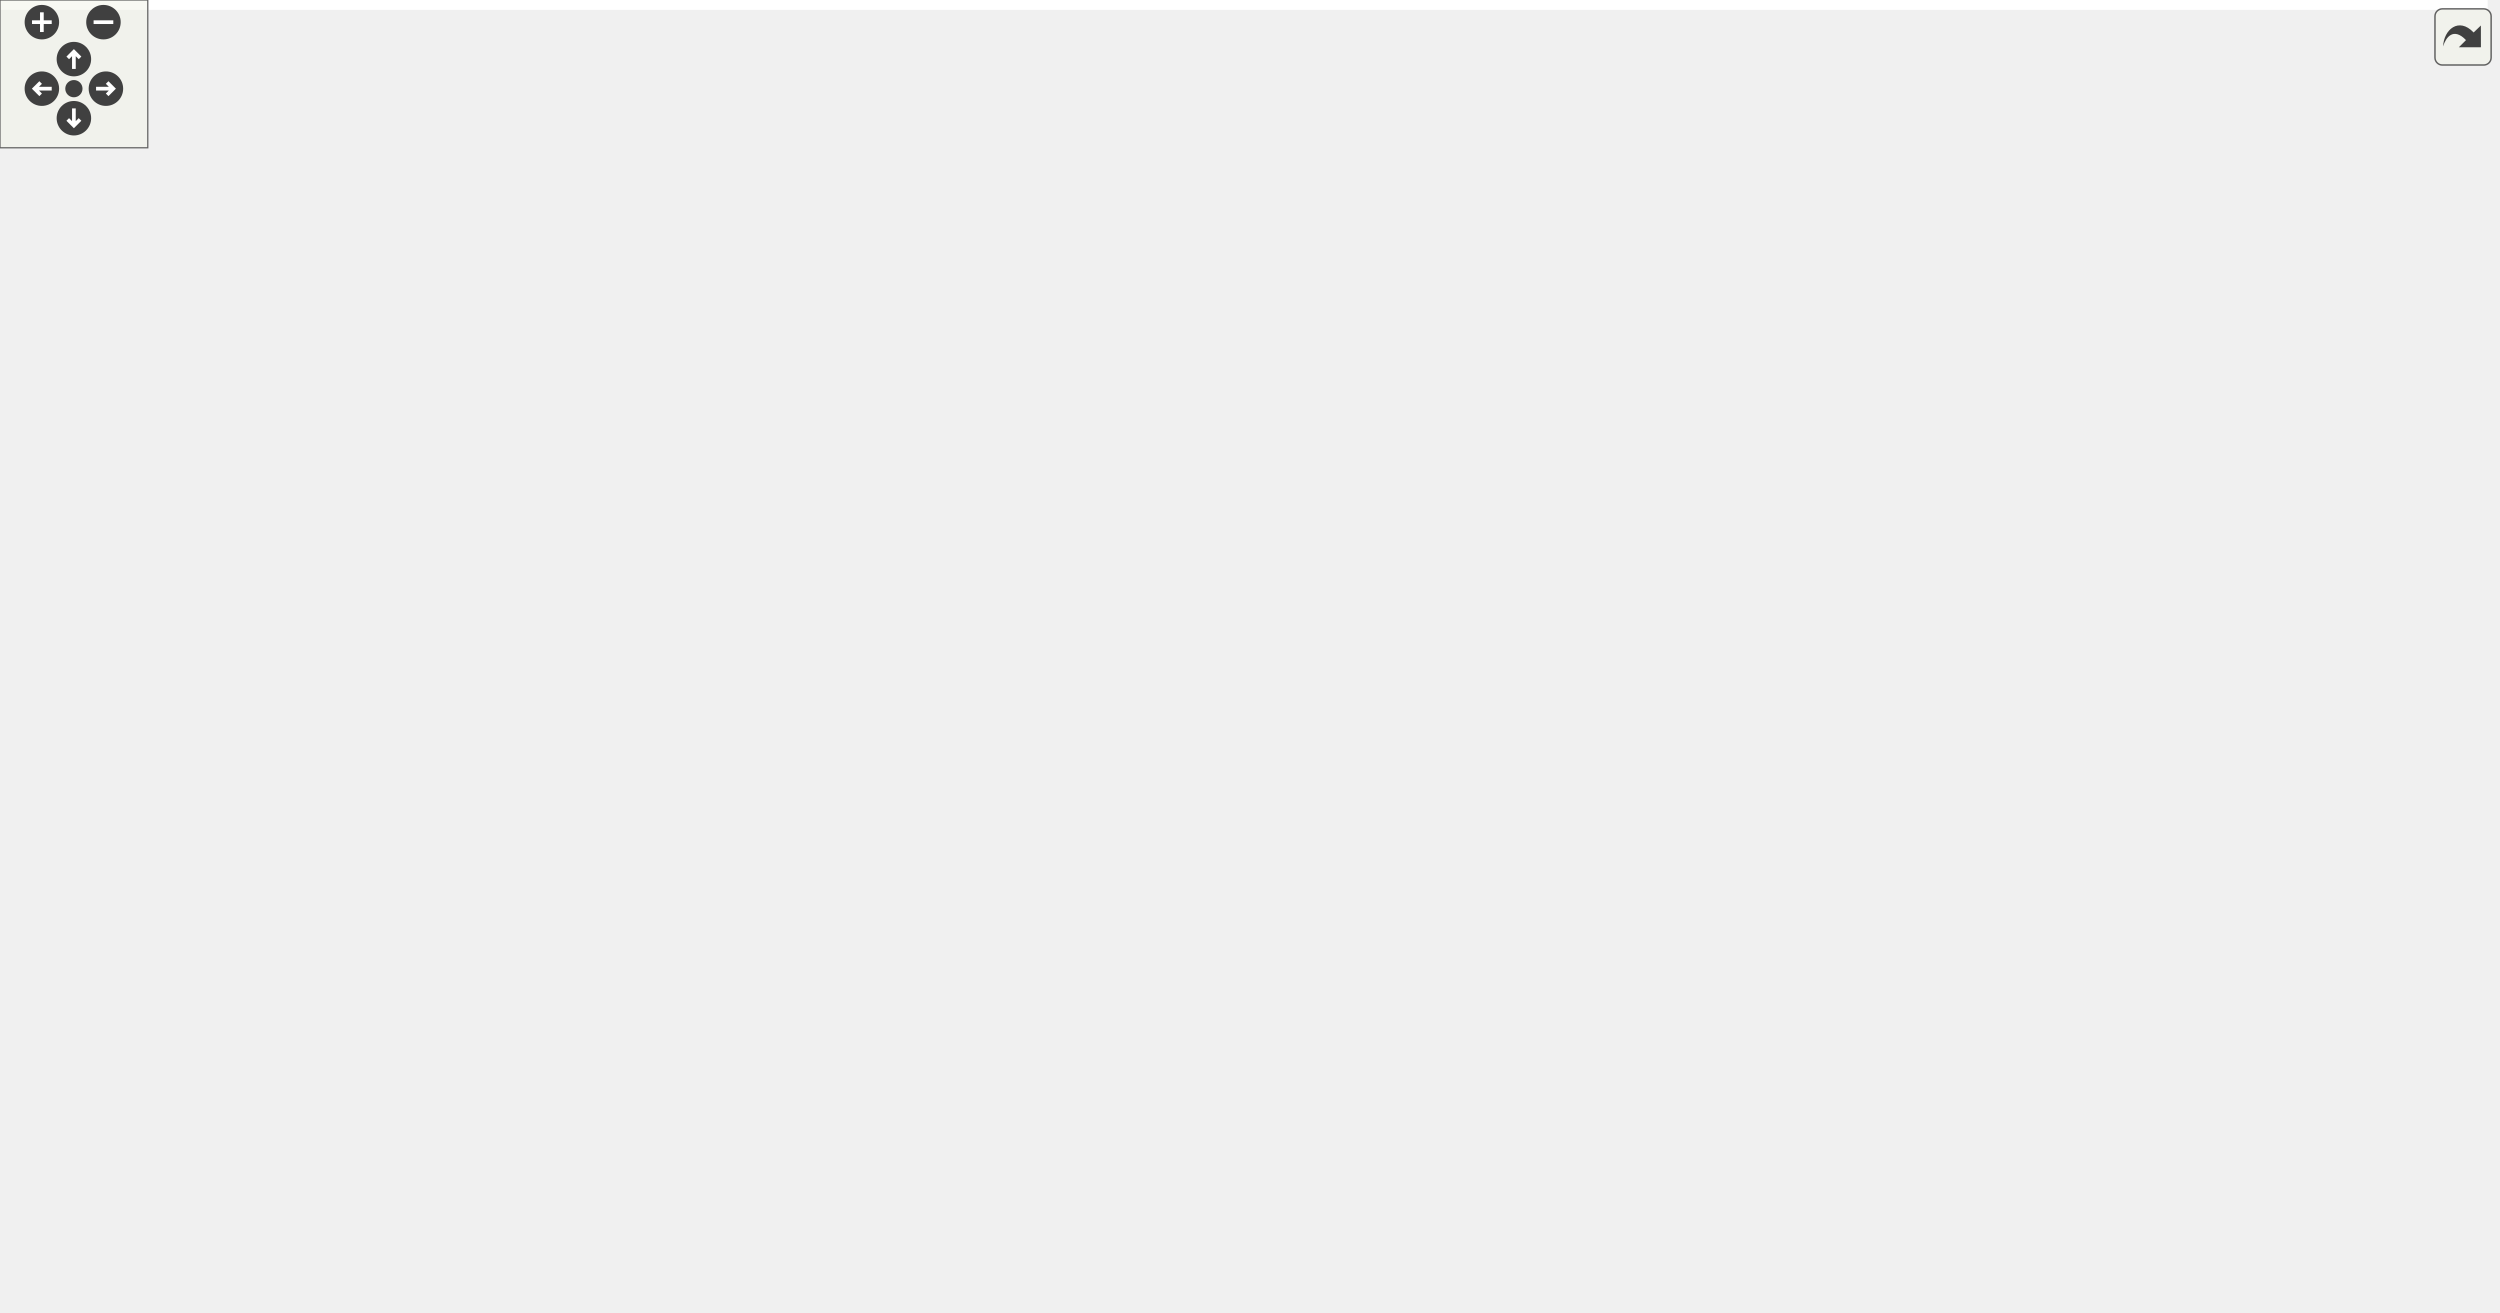
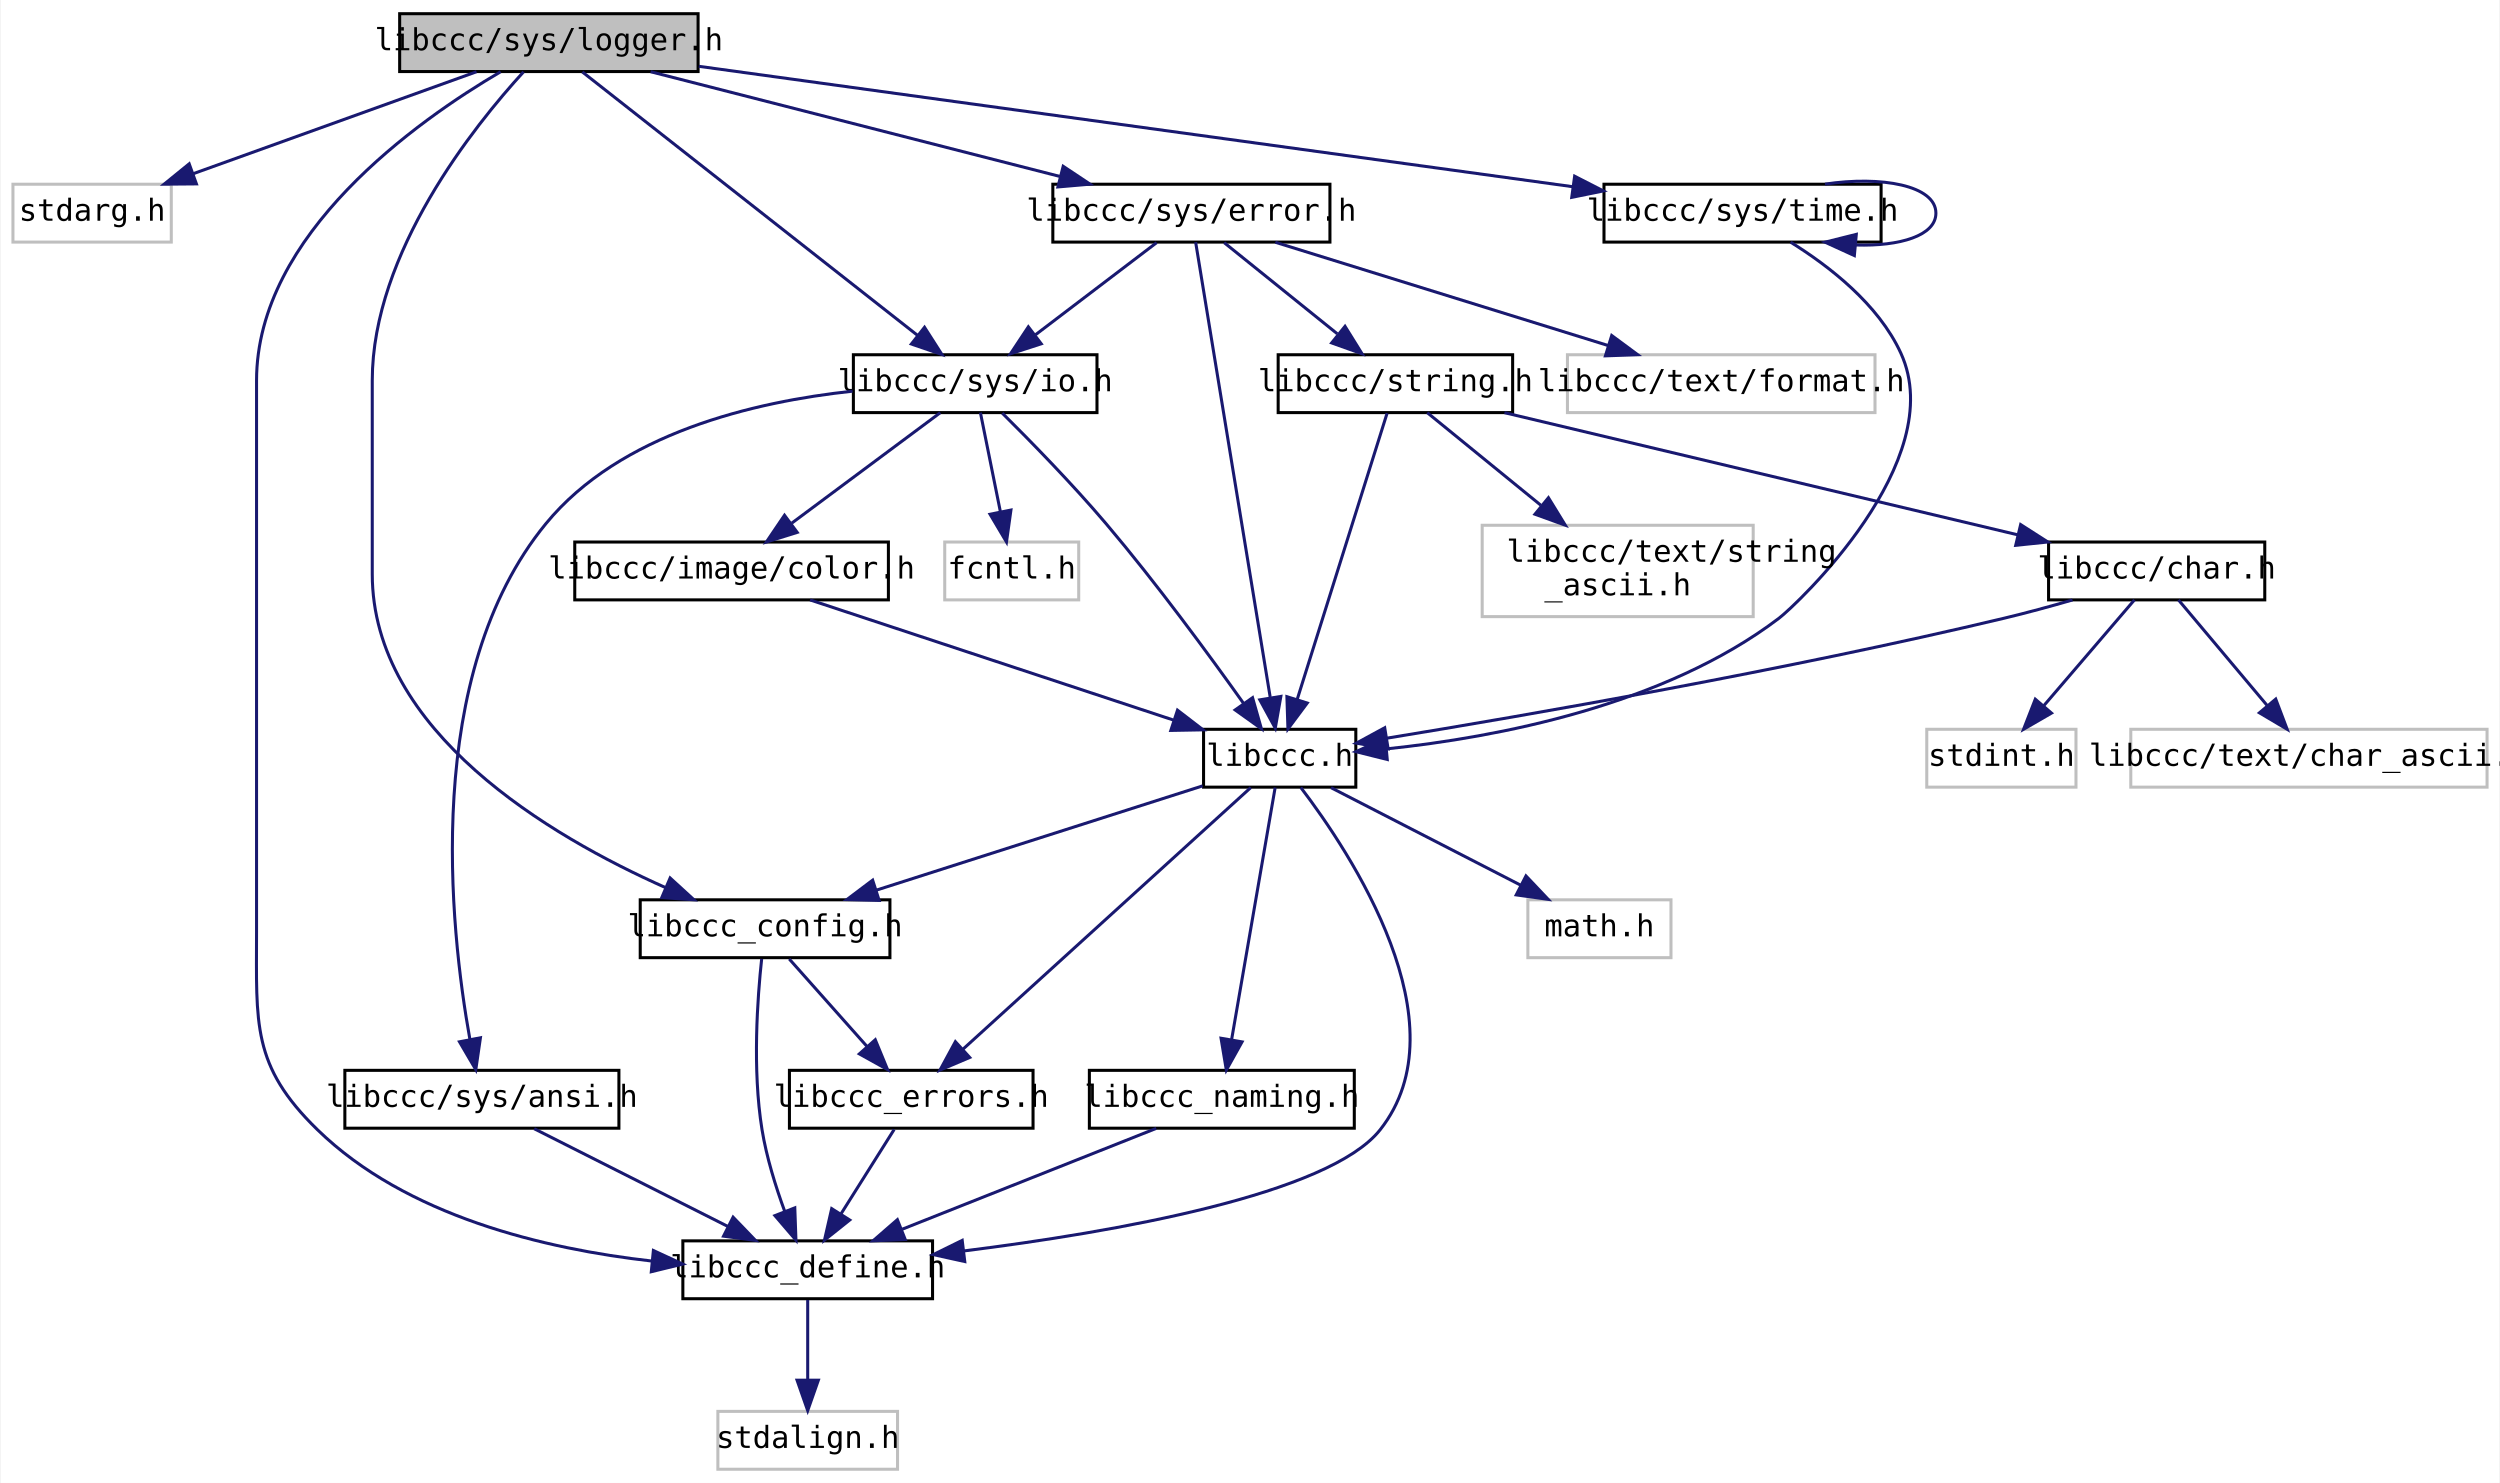
- <svg xmlns="http://www.w3.org/2000/svg" xmlns:xlink="http://www.w3.org/1999/xlink" id="main" version="1.1" xml:space="preserve">
-   <style type="text/css">
- .edge:hover path { stroke: red; }
- .edge:hover polygon { stroke: red; fill: red; }
- </style>
-   <defs>
-     <circle id="rim" cx="0" cy="0" r="7" />
-     <circle id="rim2" cx="0" cy="0" r="3.5" />
-     <g id="zoomPlus">
-       <use xlink:href="#rim" fill="#404040">
-         <set attributeName="fill" to="#808080" begin="zoomplus.mouseover" end="zoomplus.mouseout" />
-       </use>
-       <path d="M-4,0h8M0,-4v8" fill="none" stroke="white" stroke-width="1.5" pointer-events="none" />
-     </g>
-     <g id="zoomMin">
-       <use xlink:href="#rim" fill="#404040">
-         <set attributeName="fill" to="#808080" begin="zoomminus.mouseover" end="zoomminus.mouseout" />
-       </use>
-       <path d="M-4,0h8" fill="none" stroke="white" stroke-width="1.5" pointer-events="none" />
-     </g>
-     <g id="dirArrow">
-       <path fill="none" stroke="white" stroke-width="1.5" d="M0,-3.0v7 M-2.5,-0.5L0,-3.0L2.5,-0.5" />
-     </g>
-     <g id="resetDef">
-       <use xlink:href="#rim2" fill="#404040">
-         <set attributeName="fill" to="#808080" begin="reset.mouseover" end="reset.mouseout" />
-       </use>
-     </g>
-   </defs>
-   <svg id="graph" class="graph">
-     <g id="viewport">
-       <polygon fill="white" stroke="transparent" points="-4,4 -4,-472 1010,-472 1010,4 -4,4" />
-       <g id="node1" class="node">
-         <g id="a_node1">
-           <a xlink:title=" ">
-             <polygon fill="#bfbfbf" stroke="black" points="661,-448.5 661,-467.5 777,-467.5 777,-448.5 661,-448.5" />
-             <text text-anchor="middle" x="719" y="-455.5" font-family="Consolas" font-size="10.00">libccc/sys/logger.h</text>
-           </a>
-         </g>
-       </g>
-       <g id="node2" class="node">
-         <g id="a_node2">
-           <a xlink:title=" ">
-             <polygon fill="white" stroke="#bfbfbf" points="384.5,-224.5 384.5,-243.5 443.5,-243.5 443.5,-224.5 384.5,-224.5" />
-             <text text-anchor="middle" x="414" y="-231.5" font-family="Consolas" font-size="10.00">stdarg.h</text>
-           </a>
-         </g>
-       </g>
-       <g id="edge1" class="edge">
-         <path fill="none" stroke="midnightblue" d="M660.99,-452.56C598.82,-446.71 505.36,-434.43 478,-412 428.97,-371.81 417.5,-290.88 414.82,-254.04" />
-         <polygon fill="midnightblue" stroke="midnightblue" points="418.29,-253.52 414.22,-243.74 411.3,-253.92 418.29,-253.52" />
-       </g>
-       <g id="node3" class="node">
-         <g id="a_node3">
-           <a xlink:href="libccc__config_8h.html" target="_top" xlink:title=" ">
-             <polygon fill="white" stroke="black" points="844.5,-168.5 844.5,-187.5 939.5,-187.5 939.5,-168.5 844.5,-168.5" />
-             <text text-anchor="middle" x="892" y="-175.5" font-family="Consolas" font-size="10.00">libccc_config.h</text>
-           </a>
-         </g>
-       </g>
-       <g id="edge2" class="edge">
-         <path fill="none" stroke="midnightblue" d="M777.07,-455.83C850.64,-450.92 968,-430.06 968,-347 968,-347 968,-347 968,-289 968,-258.9 965.83,-248.95 949,-224 940.6,-211.55 927.67,-200.94 916.25,-193.15" />
-         <polygon fill="midnightblue" stroke="midnightblue" points="917.83,-190.01 907.53,-187.54 914.04,-195.89 917.83,-190.01" />
-       </g>
-       <g id="node4" class="node">
-         <g id="a_node4">
-           <a xlink:href="libccc__define_8h.html" target="_top" xlink:title=" ">
-             <polygon fill="white" stroke="black" points="806.5,-56.5 806.5,-75.5 901.5,-75.5 901.5,-56.5 806.5,-56.5" />
-             <text text-anchor="middle" x="854" y="-63.5" font-family="Consolas" font-size="10.00">libccc_define.h</text>
-           </a>
-         </g>
-       </g>
-       <g id="edge7" class="edge">
-         <path fill="none" stroke="midnightblue" d="M777.22,-450.97C838.01,-443.82 928.54,-430.49 958,-412 988.42,-392.91 1006,-382.91 1006,-347 1006,-347 1006,-347 1006,-177 1006,-123.44 943.29,-93.3 898.43,-78.59" />
-         <polygon fill="midnightblue" stroke="midnightblue" points="899.46,-75.25 888.87,-75.6 897.37,-81.93 899.46,-75.25" />
-       </g>
-       <g id="node7" class="node">
-         <g id="a_node7">
-           <a xlink:href="io_8h.html" target="_top" xlink:title=" ">
-             <polygon fill="white" stroke="black" points="721.5,-336.5 721.5,-355.5 816.5,-355.5 816.5,-336.5 721.5,-336.5" />
-             <text text-anchor="middle" x="769" y="-343.5" font-family="Consolas" font-size="10.00">libccc/sys/io.h</text>
-           </a>
-         </g>
-       </g>
-       <g id="edge8" class="edge">
-         <path fill="none" stroke="midnightblue" d="M726.32,-448.22C733.26,-439.51 743.56,-425.54 750,-412 757.1,-397.07 762.13,-378.93 765.23,-365.61" />
-         <polygon fill="midnightblue" stroke="midnightblue" points="768.67,-366.25 767.37,-355.73 761.83,-364.76 768.67,-366.25" />
-       </g>
-       <g id="node22" class="node">
-         <g id="a_node22">
-           <a xlink:href="time_8h.html" target="_top" xlink:title=" ">
-             <polygon fill="white" stroke="black" points="617,-392.5 617,-411.5 723,-411.5 723,-392.5 617,-392.5" />
-             <text text-anchor="middle" x="670" y="-399.5" font-family="Consolas" font-size="10.00">libccc/sys/time.h</text>
-           </a>
-         </g>
-       </g>
-       <g id="edge33" class="edge">
-         <path fill="none" stroke="midnightblue" d="M710.91,-448.08C703.84,-440.3 693.41,-428.8 684.85,-419.37" />
-         <polygon fill="midnightblue" stroke="midnightblue" points="687.25,-416.8 677.94,-411.75 682.07,-421.51 687.25,-416.8" />
-       </g>
-       <g id="node23" class="node">
-         <g id="a_node23">
-           <a xlink:href="error_8h.html" target="_top" xlink:title=" ">
-             <polygon fill="white" stroke="black" points="487.5,-392.5 487.5,-411.5 598.5,-411.5 598.5,-392.5 487.5,-392.5" />
-             <text text-anchor="middle" x="543" y="-399.5" font-family="Consolas" font-size="10.00">libccc/sys/error.h</text>
-           </a>
-         </g>
-       </g>
-       <g id="edge36" class="edge">
-         <path fill="none" stroke="midnightblue" d="M691.11,-448.44C661.25,-439.28 613.69,-424.69 580.54,-414.52" />
-         <polygon fill="midnightblue" stroke="midnightblue" points="581.34,-411.1 570.76,-411.52 579.29,-417.8 581.34,-411.1" />
-       </g>
-       <g id="edge3" class="edge">
-         <path fill="none" stroke="midnightblue" d="M889.85,-168.49C886.61,-155.97 880.1,-131.94 873,-112 869.76,-102.9 865.64,-92.99 862.07,-84.79" />
-         <polygon fill="midnightblue" stroke="midnightblue" points="865.2,-83.22 857.94,-75.51 858.81,-86.07 865.2,-83.22" />
-       </g>
-       <g id="node6" class="node">
-         <g id="a_node6">
-           <a xlink:href="libccc__errors_8h.html" target="_top" xlink:title=" ">
-             <polygon fill="white" stroke="black" points="768.5,-112.5 768.5,-131.5 863.5,-131.5 863.5,-112.5 768.5,-112.5" />
-             <text text-anchor="middle" x="816" y="-119.5" font-family="Consolas" font-size="10.00">libccc_errors.h</text>
-           </a>
-         </g>
-       </g>
-       <g id="edge5" class="edge">
-         <path fill="none" stroke="midnightblue" d="M879.79,-168.32C868.22,-160.11 850.62,-147.6 836.84,-137.81" />
-         <polygon fill="midnightblue" stroke="midnightblue" points="838.61,-134.77 828.43,-131.83 834.56,-140.48 838.61,-134.77" />
-       </g>
-       <g id="node5" class="node">
-         <g id="a_node5">
-           <a xlink:title=" ">
-             <polygon fill="white" stroke="#bfbfbf" points="819.5,-0.5 819.5,-19.5 888.5,-19.5 888.5,-0.5 819.5,-0.5" />
-             <text text-anchor="middle" x="854" y="-7.5" font-family="Consolas" font-size="10.00">stdalign.h</text>
-           </a>
-         </g>
-       </g>
-       <g id="edge4" class="edge">
-         <path fill="none" stroke="midnightblue" d="M854,-56.08C854,-49.01 854,-38.86 854,-29.99" />
-         <polygon fill="midnightblue" stroke="midnightblue" points="857.5,-29.75 854,-19.75 850.5,-29.75 857.5,-29.75" />
-       </g>
-       <g id="edge6" class="edge">
-         <path fill="none" stroke="midnightblue" d="M822.27,-112.08C827.64,-104.46 835.52,-93.26 842.08,-83.94" />
-         <polygon fill="midnightblue" stroke="midnightblue" points="844.95,-85.94 847.84,-75.75 839.22,-81.91 844.95,-85.94" />
-       </g>
-       <g id="node8" class="node">
-         <g id="a_node8">
-           <a xlink:title=" ">
-             <polygon fill="white" stroke="#bfbfbf" points="848.5,-280.5 848.5,-299.5 901.5,-299.5 901.5,-280.5 848.5,-280.5" />
-             <text text-anchor="middle" x="875" y="-287.5" font-family="Consolas" font-size="10.00">fcntl.h</text>
-           </a>
-         </g>
-       </g>
-       <g id="edge9" class="edge">
-         <path fill="none" stroke="midnightblue" d="M786.03,-336.32C803.03,-327.66 829.38,-314.24 848.99,-304.25" />
-         <polygon fill="midnightblue" stroke="midnightblue" points="850.69,-307.31 858.01,-299.65 847.51,-301.08 850.69,-307.31" />
-       </g>
-       <g id="node9" class="node">
-         <g id="a_node9">
-           <a xlink:href="libccc_8h.html" target="_top" xlink:title=" ">
-             <polygon fill="white" stroke="black" points="604.5,-224.5 604.5,-243.5 663.5,-243.5 663.5,-224.5 604.5,-224.5" />
-             <text text-anchor="middle" x="634" y="-231.5" font-family="Consolas" font-size="10.00">libccc.h</text>
-           </a>
-         </g>
-       </g>
-       <g id="edge10" class="edge">
-         <path fill="none" stroke="midnightblue" d="M753.61,-336.4C738.99,-327.93 716.66,-314.23 699,-300 680.27,-284.91 661.07,-265.05 648.44,-251.28" />
-         <polygon fill="midnightblue" stroke="midnightblue" points="650.79,-248.66 641.48,-243.58 645.59,-253.35 650.79,-248.66" />
-       </g>
-       <g id="node20" class="node">
-         <g id="a_node20">
-           <a xlink:href="ansi_8h.html" target="_top" xlink:title=" ">
-             <polygon fill="white" stroke="black" points="834,-224.5 834,-243.5 940,-243.5 940,-224.5 834,-224.5" />
-             <text text-anchor="middle" x="887" y="-231.5" font-family="Consolas" font-size="10.00">libccc/sys/ansi.h</text>
-           </a>
-         </g>
-       </g>
-       <g id="edge29" class="edge">
-         <path fill="none" stroke="midnightblue" d="M816.53,-343.69C848.86,-340.01 889.54,-329.32 911,-300 921.61,-285.51 911.68,-265.81 901.56,-251.91" />
-         <polygon fill="midnightblue" stroke="midnightblue" points="904.04,-249.4 895.1,-243.73 898.55,-253.74 904.04,-249.4" />
-       </g>
-       <g id="node21" class="node">
-         <g id="a_node21">
-           <a xlink:href="color_8h.html" target="_top" xlink:title=" ">
-             <polygon fill="white" stroke="black" points="708,-280.5 708,-299.5 830,-299.5 830,-280.5 708,-280.5" />
-             <text text-anchor="middle" x="769" y="-287.5" font-family="Consolas" font-size="10.00">libccc/image/color.h</text>
-           </a>
-         </g>
-       </g>
-       <g id="edge31" class="edge">
-         <path fill="none" stroke="midnightblue" d="M769,-336.08C769,-329.01 769,-318.86 769,-309.99" />
-         <polygon fill="midnightblue" stroke="midnightblue" points="772.5,-309.75 769,-299.75 765.5,-309.75 772.5,-309.75" />
-       </g>
-       <g id="edge13" class="edge">
-         <path fill="none" stroke="midnightblue" d="M663.6,-226.81C706.99,-217.72 788.47,-200.67 841.46,-189.58" />
-         <polygon fill="midnightblue" stroke="midnightblue" points="842.27,-192.99 851.34,-187.51 840.83,-186.13 842.27,-192.99" />
-       </g>
-       <g id="edge11" class="edge">
-         <path fill="none" stroke="midnightblue" d="M639.52,-224.24C653.93,-202.1 694.99,-143.39 744,-112 766.15,-97.81 793.52,-86.6 815.41,-78.91" />
-         <polygon fill="midnightblue" stroke="midnightblue" points="816.71,-82.17 825.05,-75.63 814.45,-75.54 816.71,-82.17" />
-       </g>
-       <g id="edge12" class="edge">
-         <path fill="none" stroke="midnightblue" d="M663.51,-233.09C699.81,-231.57 761.03,-223.44 797,-188 809.16,-176.02 813.64,-156.72 815.24,-142.26" />
-         <polygon fill="midnightblue" stroke="midnightblue" points="818.75,-142.16 815.99,-131.93 811.77,-141.65 818.75,-142.16" />
-       </g>
-       <g id="node10" class="node">
-         <g id="a_node10">
-           <a xlink:href="libccc__naming_8h.html" target="_top" xlink:title=" ">
-             <polygon fill="white" stroke="black" points="692.5,-168.5 692.5,-187.5 787.5,-187.5 787.5,-168.5 692.5,-168.5" />
-             <text text-anchor="middle" x="740" y="-175.5" font-family="Consolas" font-size="10.00">libccc_naming.h</text>
-           </a>
-         </g>
-       </g>
-       <g id="edge14" class="edge">
-         <path fill="none" stroke="midnightblue" d="M651.03,-224.32C668.03,-215.66 694.38,-202.24 713.99,-192.25" />
-         <polygon fill="midnightblue" stroke="midnightblue" points="715.69,-195.31 723.01,-187.65 712.51,-189.08 715.69,-195.31" />
-       </g>
-       <g id="node11" class="node">
-         <g id="a_node11">
-           <a xlink:href="math_8h.html" target="_top" xlink:title=" ">
-             <polygon fill="white" stroke="black" points="343,-168.5 343,-187.5 391,-187.5 391,-168.5 343,-168.5" />
-             <text text-anchor="middle" x="367" y="-175.5" font-family="Consolas" font-size="10.00">math.h</text>
-           </a>
-         </g>
-       </g>
-       <g id="edge16" class="edge">
-         <path fill="none" stroke="midnightblue" d="M604.41,-227.01C554.51,-216.92 453.93,-196.58 401.13,-185.9" />
-         <polygon fill="midnightblue" stroke="midnightblue" points="401.73,-182.45 391.24,-183.9 400.35,-189.32 401.73,-182.45" />
-       </g>
-       <g id="edge15" class="edge">
-         <path fill="none" stroke="midnightblue" d="M740.49,-168.37C741.69,-154.84 745.82,-128.46 760,-112 773.26,-96.62 792.95,-86.08 810.9,-79.09" />
-         <polygon fill="midnightblue" stroke="midnightblue" points="812.42,-82.26 820.63,-75.56 810.04,-75.67 812.42,-82.26" />
-       </g>
-       <g id="node12" class="node">
-         <g id="a_node12">
-           <a xlink:href="constants_8h.html" target="_top" xlink:title=" ">
-             <polygon fill="white" stroke="black" points="298.5,-112.5 298.5,-131.5 435.5,-131.5 435.5,-112.5 298.5,-112.5" />
-             <text text-anchor="middle" x="367" y="-119.5" font-family="Consolas" font-size="10.00">libccc/math/constants.h</text>
-           </a>
-         </g>
-       </g>
-       <g id="edge17" class="edge">
-         <path fill="none" stroke="midnightblue" d="M367,-168.08C367,-161.01 367,-150.86 367,-141.99" />
-         <polygon fill="midnightblue" stroke="midnightblue" points="370.5,-141.75 367,-131.75 363.5,-141.75 370.5,-141.75" />
-       </g>
-       <g id="node14" class="node">
-         <g id="a_node14">
-           <a xlink:href="math_2int_8h.html" target="_top" xlink:title=" ">
-             <polygon fill="white" stroke="black" points="454,-112.5 454,-131.5 560,-131.5 560,-112.5 454,-112.5" />
-             <text text-anchor="middle" x="507" y="-119.5" font-family="Consolas" font-size="10.00">libccc/math/int.h</text>
-           </a>
-         </g>
-       </g>
-       <g id="edge20" class="edge">
-         <path fill="none" stroke="midnightblue" d="M389.18,-168.44C412.43,-159.48 449.15,-145.31 475.42,-135.18" />
-         <polygon fill="midnightblue" stroke="midnightblue" points="476.85,-138.38 484.92,-131.52 474.33,-131.85 476.85,-138.38" />
-       </g>
-       <g id="node17" class="node">
-         <g id="a_node17">
-           <a xlink:href="math_2fixed_8h.html" target="_top" xlink:title=" ">
-             <polygon fill="white" stroke="black" points="30,-112.5 30,-131.5 146,-131.5 146,-112.5 30,-112.5" />
-             <text text-anchor="middle" x="88" y="-119.5" font-family="Consolas" font-size="10.00">libccc/math/fixed.h</text>
-           </a>
-         </g>
-       </g>
-       <g id="edge24" class="edge">
-         <path fill="none" stroke="midnightblue" d="M342.73,-172.3C298.3,-163.7 202.91,-145.24 142.3,-133.51" />
-         <polygon fill="midnightblue" stroke="midnightblue" points="142.62,-130.01 132.14,-131.54 141.29,-136.88 142.62,-130.01" />
-       </g>
-       <g id="node19" class="node">
-         <g id="a_node19">
-           <a xlink:href="math_2float_8h.html" target="_top" xlink:title=" ">
-             <polygon fill="white" stroke="black" points="164,-112.5 164,-131.5 280,-131.5 280,-112.5 164,-112.5" />
-             <text text-anchor="middle" x="222" y="-119.5" font-family="Consolas" font-size="10.00">libccc/math/float.h</text>
-           </a>
-         </g>
-       </g>
-       <g id="edge27" class="edge">
-         <path fill="none" stroke="midnightblue" d="M344.02,-168.44C319.84,-159.44 281.58,-145.19 254.35,-135.05" />
-         <polygon fill="midnightblue" stroke="midnightblue" points="255.46,-131.73 244.87,-131.52 253.02,-138.29 255.46,-131.73" />
-       </g>
-       <g id="node13" class="node">
-         <g id="a_node13">
-           <a xlink:href="float_8h.html" target="_top" xlink:title=" ">
-             <polygon fill="white" stroke="black" points="322,-56.5 322,-75.5 412,-75.5 412,-56.5 322,-56.5" />
-             <text text-anchor="middle" x="367" y="-63.5" font-family="Consolas" font-size="10.00">libccc/float.h</text>
-           </a>
-         </g>
-       </g>
-       <g id="edge18" class="edge">
-         <path fill="none" stroke="midnightblue" d="M367,-112.08C367,-105.01 367,-94.86 367,-85.99" />
-         <polygon fill="midnightblue" stroke="midnightblue" points="370.5,-85.75 367,-75.75 363.5,-85.75 370.5,-85.75" />
-       </g>
-       <g id="edge19" class="edge">
-         <path fill="none" stroke="midnightblue" d="M412,-66.61C456.15,-68.44 523.33,-77.39 569,-112 586.85,-125.53 613.5,-184.36 626.43,-214.72" />
-         <polygon fill="midnightblue" stroke="midnightblue" points="623.29,-216.28 630.39,-224.15 629.74,-213.57 623.29,-216.28" />
-       </g>
-       <g id="node15" class="node">
-         <g id="a_node15">
-           <a xlink:href="int_8h.html" target="_top" xlink:title=" ">
-             <polygon fill="white" stroke="black" points="527,-56.5 527,-75.5 607,-75.5 607,-56.5 527,-56.5" />
-             <text text-anchor="middle" x="567" y="-63.5" font-family="Consolas" font-size="10.00">libccc/int.h</text>
-           </a>
-         </g>
-       </g>
-       <g id="edge21" class="edge">
-         <path fill="none" stroke="midnightblue" d="M516.64,-112.32C525.51,-104.34 538.87,-92.31 549.61,-82.65" />
-         <polygon fill="midnightblue" stroke="midnightblue" points="552.09,-85.13 557.18,-75.83 547.41,-79.92 552.09,-85.13" />
-       </g>
-       <g id="edge23" class="edge">
-         <path fill="none" stroke="midnightblue" d="M575.41,-75.57C583.35,-84.13 595.06,-97.99 602,-112 618.82,-145.96 627.57,-189.8 631.44,-214.3" />
-         <polygon fill="midnightblue" stroke="midnightblue" points="628.01,-214.99 632.93,-224.37 634.93,-213.97 628.01,-214.99" />
-       </g>
-       <g id="node16" class="node">
-         <g id="a_node16">
-           <a xlink:title=" ">
-             <polygon fill="white" stroke="#bfbfbf" points="537.5,-0.5 537.5,-19.5 596.5,-19.5 596.5,-0.5 537.5,-0.5" />
-             <text text-anchor="middle" x="567" y="-7.5" font-family="Consolas" font-size="10.00">stdint.h</text>
-           </a>
-         </g>
-       </g>
-       <g id="edge22" class="edge">
-         <path fill="none" stroke="midnightblue" d="M567,-56.08C567,-49.01 567,-38.86 567,-29.99" />
-         <polygon fill="midnightblue" stroke="midnightblue" points="570.5,-29.75 567,-19.75 563.5,-29.75 570.5,-29.75" />
-       </g>
-       <g id="node18" class="node">
-         <g id="a_node18">
-           <a xlink:href="fixed_8h.html" target="_top" xlink:title=" ">
-             <polygon fill="white" stroke="black" points="0,-56.5 0,-75.5 90,-75.5 90,-56.5 0,-56.5" />
-             <text text-anchor="middle" x="45" y="-63.5" font-family="Consolas" font-size="10.00">libccc/fixed.h</text>
-           </a>
-         </g>
-       </g>
-       <g id="edge25" class="edge">
-         <path fill="none" stroke="midnightblue" d="M80.9,-112.08C74.76,-104.38 65.73,-93.03 58.26,-83.65" />
-         <polygon fill="midnightblue" stroke="midnightblue" points="60.94,-81.39 51.97,-75.75 55.46,-85.75 60.94,-81.39" />
-       </g>
-       <g id="edge26" class="edge">
-         <path fill="none" stroke="midnightblue" d="M37,-75.5C25.41,-88.87 6.79,-115.03 21,-132 39.64,-154.27 460.96,-210.58 594.07,-227.87" />
-         <polygon fill="midnightblue" stroke="midnightblue" points="593.87,-231.37 604.24,-229.19 594.77,-224.43 593.87,-231.37" />
-       </g>
-       <g id="edge28" class="edge">
-         <path fill="none" stroke="midnightblue" d="M244.98,-112.44C269.16,-103.44 307.42,-89.19 334.65,-79.05" />
-         <polygon fill="midnightblue" stroke="midnightblue" points="335.98,-82.29 344.13,-75.52 333.54,-75.73 335.98,-82.29" />
-       </g>
-       <g id="edge30" class="edge">
-         <path fill="none" stroke="midnightblue" d="M907.22,-224.49C921.77,-217.17 940.3,-205.06 949,-188 953.04,-180.08 952.28,-176.26 949,-168 934.21,-130.69 898.4,-99.15 875.21,-81.68" />
-         <polygon fill="midnightblue" stroke="midnightblue" points="877.16,-78.76 867.02,-75.69 873.03,-84.41 877.16,-78.76" />
-       </g>
-       <g id="edge32" class="edge">
-         <path fill="none" stroke="midnightblue" d="M747.61,-280.44C725.29,-271.52 690.1,-257.44 664.79,-247.32" />
-         <polygon fill="midnightblue" stroke="midnightblue" points="665.88,-243.98 655.29,-243.52 663.28,-250.48 665.88,-243.98" />
-       </g>
-       <g id="edge35" class="edge">
-         <path fill="none" stroke="midnightblue" d="M668.06,-392.08C662.4,-365.95 645.76,-289.21 638.03,-253.58" />
-         <polygon fill="midnightblue" stroke="midnightblue" points="641.4,-252.6 635.86,-243.57 634.56,-254.08 641.4,-252.6" />
-       </g>
-       <g id="edge34" class="edge">
-         <path fill="none" stroke="midnightblue" d="M700.28,-411.53C720.86,-414.31 741,-411.13 741,-402 741,-394.37 726.92,-390.89 710.29,-391.59" />
-         <polygon fill="midnightblue" stroke="midnightblue" points="709.93,-388.1 700.28,-392.47 710.55,-395.08 709.93,-388.1" />
-       </g>
-       <g id="edge45" class="edge">
-         <path fill="none" stroke="midnightblue" d="M578.81,-392.44C617.99,-383.08 680.88,-368.06 723.52,-357.87" />
-         <polygon fill="midnightblue" stroke="midnightblue" points="724.44,-361.24 733.36,-355.52 722.82,-354.44 724.44,-361.24" />
-       </g>
-       <g id="edge37" class="edge">
-         <path fill="none" stroke="midnightblue" d="M552.49,-392.46C561.53,-383.94 575.05,-370.1 584,-356 605.33,-322.38 620.88,-278.12 628.57,-253.52" />
-         <polygon fill="midnightblue" stroke="midnightblue" points="632,-254.29 631.55,-243.71 625.3,-252.26 632,-254.29" />
-       </g>
-       <g id="node24" class="node">
-         <g id="a_node24">
-           <a xlink:href="string_8h.html" target="_top" xlink:title=" ">
-             <polygon fill="white" stroke="black" points="480.5,-336.5 480.5,-355.5 575.5,-355.5 575.5,-336.5 480.5,-336.5" />
-             <text text-anchor="middle" x="528" y="-343.5" font-family="Consolas" font-size="10.00">libccc/string.h</text>
-           </a>
-         </g>
-       </g>
-       <g id="edge38" class="edge">
-         <path fill="none" stroke="midnightblue" d="M540.52,-392.08C538.51,-384.85 535.61,-374.41 533.11,-365.4" />
-         <polygon fill="midnightblue" stroke="midnightblue" points="536.48,-364.45 530.43,-355.75 529.74,-366.32 536.48,-364.45" />
-       </g>
-       <g id="node25" class="node">
-         <g id="a_node25">
-           <a xlink:href="format_8h.html" target="_top" xlink:title=" ">
-             <polygon fill="white" stroke="black" points="442.5,-280.5 442.5,-299.5 537.5,-299.5 537.5,-280.5 442.5,-280.5" />
-             <text text-anchor="middle" x="490" y="-287.5" font-family="Consolas" font-size="10.00">libccc/format.h</text>
-           </a>
-         </g>
-       </g>
-       <g id="edge44" class="edge">
-         <path fill="none" stroke="midnightblue" d="M517.5,-392.47C501.01,-385.48 480.86,-373.79 471,-356 462.74,-341.11 469.91,-322.26 477.7,-308.7" />
-         <polygon fill="midnightblue" stroke="midnightblue" points="480.88,-310.21 483.26,-299.89 474.96,-306.48 480.88,-310.21" />
-       </g>
-       <g id="edge39" class="edge">
-         <path fill="none" stroke="midnightblue" d="M536.39,-336.14C548.27,-323.59 570.72,-299.97 590,-280 599.41,-270.25 610.03,-259.39 618.48,-250.77" />
-         <polygon fill="midnightblue" stroke="midnightblue" points="621.02,-253.18 625.53,-243.6 616.03,-248.28 621.02,-253.18" />
-       </g>
-       <g id="edge40" class="edge">
-         <path fill="none" stroke="midnightblue" d="M521.73,-336.08C516.36,-328.46 508.48,-317.26 501.92,-307.94" />
-         <polygon fill="midnightblue" stroke="midnightblue" points="504.78,-305.91 496.16,-299.75 499.05,-309.94 504.78,-305.91" />
-       </g>
-       <g id="edge41" class="edge">
-         <path fill="none" stroke="midnightblue" d="M477.79,-280.32C466.22,-272.11 448.62,-259.6 434.84,-249.81" />
-         <polygon fill="midnightblue" stroke="midnightblue" points="436.61,-246.77 426.43,-243.83 432.56,-252.48 436.61,-246.77" />
-       </g>
-       <g id="edge43" class="edge">
-         <path fill="none" stroke="midnightblue" d="M512.82,-280.44C536.83,-271.44 574.83,-257.19 601.87,-247.05" />
-         <polygon fill="midnightblue" stroke="midnightblue" points="603.16,-250.3 611.29,-243.52 600.7,-243.75 603.16,-250.3" />
-       </g>
-       <g id="node26" class="node">
-         <g id="a_node26">
-           <a xlink:title=" ">
-             <polygon fill="white" stroke="#bfbfbf" points="461.5,-224.5 461.5,-243.5 530.5,-243.5 530.5,-224.5 461.5,-224.5" />
-             <text text-anchor="middle" x="496" y="-231.5" font-family="Consolas" font-size="10.00">inttypes.h</text>
-           </a>
-         </g>
-       </g>
-       <g id="edge42" class="edge">
-         <path fill="none" stroke="midnightblue" d="M490.99,-280.08C491.79,-272.93 492.93,-262.64 493.92,-253.69" />
-         <polygon fill="midnightblue" stroke="midnightblue" points="497.4,-254.08 495.03,-243.75 490.44,-253.3 497.4,-254.08" />
-       </g>
-     </g>
-   </svg>
-   <g id="navigator" transform="translate(0 0)" fill="#404254">
-     <rect fill="#f2f5e9" fill-opacity="0.5" stroke="#606060" stroke-width=".5" x="0" y="0" width="60" height="60" />
-     <use id="zoomplus" xlink:href="#zoomPlus" x="17" y="9" />
-     <use id="zoomminus" xlink:href="#zoomMin" x="42" y="9" />
-     <use id="reset" xlink:href="#resetDef" x="30" y="36" />
-     <g id="arrowUp" xlink:href="#dirArrow" transform="translate(30 24)">
-       <use xlink:href="#rim" fill="#404040">
-         <set attributeName="fill" to="#808080" begin="arrowUp.mouseover" end="arrowUp.mouseout" />
-       </use>
-       <path fill="none" stroke="white" stroke-width="1.5" d="M0,-3.0v7 M-2.5,-0.5L0,-3.0L2.5,-0.5" />
-     </g>
-     <g id="arrowRight" xlink:href="#dirArrow" transform="rotate(90) translate(36 -43)">
-       <use xlink:href="#rim" fill="#404040">
-         <set attributeName="fill" to="#808080" begin="arrowRight.mouseover" end="arrowRight.mouseout" />
-       </use>
-       <path fill="none" stroke="white" stroke-width="1.5" d="M0,-3.0v7 M-2.5,-0.5L0,-3.0L2.5,-0.5" />
-     </g>
-     <g id="arrowDown" xlink:href="#dirArrow" transform="rotate(180) translate(-30 -48)">
-       <use xlink:href="#rim" fill="#404040">
-         <set attributeName="fill" to="#808080" begin="arrowDown.mouseover" end="arrowDown.mouseout" />
-       </use>
-       <path fill="none" stroke="white" stroke-width="1.5" d="M0,-3.0v7 M-2.5,-0.5L0,-3.0L2.5,-0.5" />
-     </g>
-     <g id="arrowLeft" xlink:href="#dirArrow" transform="rotate(270) translate(-36 17)">
-       <use xlink:href="#rim" fill="#404040">
-         <set attributeName="fill" to="#808080" begin="arrowLeft.mouseover" end="arrowLeft.mouseout" />
-       </use>
-       <path fill="none" stroke="white" stroke-width="1.5" d="M0,-3.0v7 M-2.5,-0.5L0,-3.0L2.5,-0.5" />
+ <svg xmlns="http://www.w3.org/2000/svg" xmlns:xlink="http://www.w3.org/1999/xlink" width="821pt" height="487pt" viewBox="0.00 0.00 820.50 487.00">
+   <g id="graph0" class="graph" transform="scale(1 1) rotate(0) translate(4 483)">
+     <polygon fill="white" stroke="transparent" points="-4,4 -4,-483 816.5,-483 816.5,4 -4,4" />
+     <g id="node1" class="node">
+       <g id="a_node1">
+         <a xlink:title=" ">
+           <polygon fill="#bfbfbf" stroke="black" points="127,-459.5 127,-478.5 225,-478.5 225,-459.5 127,-459.5" />
+           <text text-anchor="middle" x="176" y="-466.5" font-family="Consolas" font-size="10.00">libccc/sys/logger.h</text>
+         </a>
+       </g>
+     </g>
+     <g id="node2" class="node">
+       <g id="a_node2">
+         <a xlink:title=" ">
+           <polygon fill="white" stroke="#bfbfbf" points="0,-403.5 0,-422.5 52,-422.5 52,-403.5 0,-403.5" />
+           <text text-anchor="middle" x="26" y="-410.5" font-family="Consolas" font-size="10.00">stdarg.h</text>
+         </a>
+       </g>
+     </g>
+     <g id="edge1" class="edge">
+       <path fill="none" stroke="midnightblue" d="M152.23,-459.44C127.11,-450.4 87.29,-436.06 59.1,-425.92" />
+       <polygon fill="midnightblue" stroke="midnightblue" points="60.25,-422.61 49.66,-422.52 57.88,-429.2 60.25,-422.61" />
+     </g>
+     <g id="node3" class="node">
+       <g id="a_node3">
+         <a xlink:href="$libccc__config_8h.html" xlink:title=" ">
+           <polygon fill="white" stroke="black" points="206,-168.5 206,-187.5 288,-187.5 288,-168.5 206,-168.5" />
+           <text text-anchor="middle" x="247" y="-175.5" font-family="Consolas" font-size="10.00">libccc_config.h</text>
+         </a>
+       </g>
+     </g>
+     <g id="edge2" class="edge">
+       <path fill="none" stroke="midnightblue" d="M167.69,-459.41C151.65,-441.89 118,-400.1 118,-358 118,-358 118,-358 118,-294.5 118,-242.82 176.19,-208.46 214.4,-191.47" />
+       <polygon fill="midnightblue" stroke="midnightblue" points="215.82,-194.67 223.64,-187.52 213.07,-188.23 215.82,-194.67" />
+     </g>
+     <g id="node4" class="node">
+       <g id="a_node4">
+         <a xlink:href="$libccc__define_8h.html" xlink:title=" ">
+           <polygon fill="white" stroke="black" points="220,-56.5 220,-75.5 302,-75.5 302,-56.5 220,-56.5" />
+           <text text-anchor="middle" x="261" y="-63.5" font-family="Consolas" font-size="10.00">libccc_define.h</text>
+         </a>
+       </g>
+     </g>
+     <g id="edge7" class="edge">
+       <path fill="none" stroke="midnightblue" d="M160.15,-459.44C132.88,-443.43 80,-406.16 80,-358 80,-358 80,-358 80,-177 80,-146.77 78.35,-133.09 100,-112 129.14,-83.61 174.63,-72.82 209.84,-68.87" />
+       <polygon fill="midnightblue" stroke="midnightblue" points="210.32,-72.33 219.94,-67.88 209.64,-65.37 210.32,-72.33" />
+     </g>
+     <g id="node7" class="node">
+       <g id="a_node7">
+         <a xlink:href="$io_8h.html" xlink:title=" ">
+           <polygon fill="white" stroke="black" points="276,-347.5 276,-366.5 356,-366.5 356,-347.5 276,-347.5" />
+           <text text-anchor="middle" x="316" y="-354.5" font-family="Consolas" font-size="10.00">libccc/sys/io.h</text>
+         </a>
+       </g>
+     </g>
+     <g id="edge8" class="edge">
+       <path fill="none" stroke="midnightblue" d="M186.99,-459.37C210.81,-440.65 267.44,-396.15 297.12,-372.83" />
+       <polygon fill="midnightblue" stroke="midnightblue" points="299.36,-375.52 305.07,-366.59 295.04,-370.02 299.36,-375.52" />
+     </g>
+     <g id="node14" class="node">
+       <g id="a_node14">
+         <a xlink:href="$time_8h.html" xlink:title=" ">
+           <polygon fill="white" stroke="black" points="522.5,-403.5 522.5,-422.5 613.5,-422.5 613.5,-403.5 522.5,-403.5" />
+           <text text-anchor="middle" x="568" y="-410.5" font-family="Consolas" font-size="10.00">libccc/sys/time.h</text>
+         </a>
+       </g>
+     </g>
+     <g id="edge21" class="edge">
+       <path fill="none" stroke="midnightblue" d="M225.25,-461.22C298.46,-451.13 435.58,-432.24 512.33,-421.67" />
+       <polygon fill="midnightblue" stroke="midnightblue" points="512.86,-425.13 522.29,-420.3 511.91,-418.19 512.86,-425.13" />
+     </g>
+     <g id="node15" class="node">
+       <g id="a_node15">
+         <a xlink:href="$sys_2error_8h.html" xlink:title=" ">
+           <polygon fill="white" stroke="black" points="341.5,-403.5 341.5,-422.5 432.5,-422.5 432.5,-403.5 341.5,-403.5" />
+           <text text-anchor="middle" x="387" y="-410.5" font-family="Consolas" font-size="10.00">libccc/sys/error.h</text>
+         </a>
+       </g>
+     </g>
+     <g id="edge24" class="edge">
+       <path fill="none" stroke="midnightblue" d="M209.43,-459.44C245.86,-450.12 304.23,-435.18 344.03,-425" />
+       <polygon fill="midnightblue" stroke="midnightblue" points="344.9,-428.39 353.72,-422.52 343.17,-421.61 344.9,-428.39" />
+     </g>
+     <g id="edge3" class="edge">
+       <path fill="none" stroke="midnightblue" d="M245.88,-168.1C244.52,-155.51 242.78,-131.83 246,-112 247.47,-102.96 250.49,-93.28 253.44,-85.22" />
+       <polygon fill="midnightblue" stroke="midnightblue" points="256.76,-86.34 257.14,-75.75 250.24,-83.79 256.76,-86.34" />
+     </g>
+     <g id="node6" class="node">
+       <g id="a_node6">
+         <a xlink:href="$libccc__errors_8h.html" xlink:title=" ">
+           <polygon fill="white" stroke="black" points="255,-112.5 255,-131.5 335,-131.5 335,-112.5 255,-112.5" />
+           <text text-anchor="middle" x="295" y="-119.5" font-family="Consolas" font-size="10.00">libccc_errors.h</text>
+         </a>
+       </g>
+     </g>
+     <g id="edge5" class="edge">
+       <path fill="none" stroke="midnightblue" d="M254.93,-168.08C261.85,-160.3 272.07,-148.8 280.45,-139.37" />
+       <polygon fill="midnightblue" stroke="midnightblue" points="283.19,-141.55 287.22,-131.75 277.96,-136.9 283.19,-141.55" />
+     </g>
+     <g id="node5" class="node">
+       <g id="a_node5">
+         <a xlink:title=" ">
+           <polygon fill="white" stroke="#bfbfbf" points="231.5,-0.5 231.5,-19.5 290.5,-19.5 290.5,-0.5 231.5,-0.5" />
+           <text text-anchor="middle" x="261" y="-7.5" font-family="Consolas" font-size="10.00">stdalign.h</text>
+         </a>
+       </g>
+     </g>
+     <g id="edge4" class="edge">
+       <path fill="none" stroke="midnightblue" d="M261,-56.08C261,-49.01 261,-38.86 261,-29.99" />
+       <polygon fill="midnightblue" stroke="midnightblue" points="264.5,-29.75 261,-19.75 257.5,-29.75 264.5,-29.75" />
+     </g>
+     <g id="edge6" class="edge">
+       <path fill="none" stroke="midnightblue" d="M289.39,-112.08C284.63,-104.53 277.68,-93.49 271.85,-84.23" />
+       <polygon fill="midnightblue" stroke="midnightblue" points="274.8,-82.35 266.51,-75.75 268.88,-86.08 274.8,-82.35" />
+     </g>
+     <g id="node8" class="node">
+       <g id="a_node8">
+         <a xlink:title=" ">
+           <polygon fill="white" stroke="#bfbfbf" points="306,-286 306,-305 350,-305 350,-286 306,-286" />
+           <text text-anchor="middle" x="328" y="-293" font-family="Consolas" font-size="10.00">fcntl.h</text>
+         </a>
+       </g>
+     </g>
+     <g id="edge9" class="edge">
+       <path fill="none" stroke="midnightblue" d="M317.72,-347.48C319.43,-338.99 322.11,-325.7 324.3,-314.82" />
+       <polygon fill="midnightblue" stroke="midnightblue" points="327.74,-315.5 326.28,-305.01 320.88,-314.12 327.74,-315.5" />
+     </g>
+     <g id="node9" class="node">
+       <g id="a_node9">
+         <a xlink:href="$libccc_8h.html" xlink:title=" ">
+           <polygon fill="white" stroke="black" points="391,-224.5 391,-243.5 441,-243.5 441,-224.5 391,-224.5" />
+           <text text-anchor="middle" x="416" y="-231.5" font-family="Consolas" font-size="10.00">libccc.h</text>
+         </a>
+       </g>
+     </g>
+     <g id="edge10" class="edge">
+       <path fill="none" stroke="midnightblue" d="M324.89,-347.33C333.82,-338.47 347.82,-324.19 359,-311 375.58,-291.44 393.05,-267.6 404.21,-251.9" />
+       <polygon fill="midnightblue" stroke="midnightblue" points="407.09,-253.88 409.99,-243.69 401.37,-249.85 407.09,-253.88" />
+     </g>
+     <g id="node12" class="node">
+       <g id="a_node12">
+         <a xlink:href="$ansi_8h.html" xlink:title=" ">
+           <polygon fill="white" stroke="black" points="109,-112.5 109,-131.5 199,-131.5 199,-112.5 109,-112.5" />
+           <text text-anchor="middle" x="154" y="-119.5" font-family="Consolas" font-size="10.00">libccc/sys/ansi.h</text>
+         </a>
+       </g>
+     </g>
+     <g id="edge17" class="edge">
+       <path fill="none" stroke="midnightblue" d="M275.74,-354.54C243.35,-351.07 199.35,-340.71 175,-311 134.44,-261.51 143.46,-178.45 150.08,-141.59" />
+       <polygon fill="midnightblue" stroke="midnightblue" points="153.52,-142.2 152,-131.72 146.65,-140.87 153.52,-142.2" />
+     </g>
+     <g id="node13" class="node">
+       <g id="a_node13">
+         <a xlink:href="$image_2color_8h.html" xlink:title=" ">
+           <polygon fill="white" stroke="black" points="184.5,-286 184.5,-305 287.5,-305 287.5,-286 184.5,-286" />
+           <text text-anchor="middle" x="236" y="-293" font-family="Consolas" font-size="10.00">libccc/image/color.h</text>
+         </a>
+       </g>
+     </g>
+     <g id="edge19" class="edge">
+       <path fill="none" stroke="midnightblue" d="M304.54,-347.48C291.83,-338.02 271.09,-322.6 255.75,-311.19" />
+       <polygon fill="midnightblue" stroke="midnightblue" points="257.55,-308.17 247.44,-305.01 253.38,-313.79 257.55,-308.17" />
+     </g>
+     <g id="edge13" class="edge">
+       <path fill="none" stroke="midnightblue" d="M390.7,-224.92C362.24,-215.82 315.79,-200.98 283.43,-190.64" />
+       <polygon fill="midnightblue" stroke="midnightblue" points="284.46,-187.3 273.87,-187.59 282.33,-193.96 284.46,-187.3" />
+     </g>
+     <g id="edge11" class="edge">
+       <path fill="none" stroke="midnightblue" d="M422.94,-224.37C439.22,-203 476.51,-146.87 449,-112 432.23,-90.74 361.89,-78.4 312.19,-72.18" />
+       <polygon fill="midnightblue" stroke="midnightblue" points="312.58,-68.71 302.23,-70.99 311.74,-75.66 312.58,-68.71" />
+     </g>
+     <g id="edge12" class="edge">
+       <path fill="none" stroke="midnightblue" d="M406.51,-224.37C386.1,-205.81 337.8,-161.91 311.98,-138.44" />
+       <polygon fill="midnightblue" stroke="midnightblue" points="314.2,-135.73 304.45,-131.59 309.5,-140.91 314.2,-135.73" />
+     </g>
+     <g id="node10" class="node">
+       <g id="a_node10">
+         <a xlink:href="$libccc__naming_8h.html" xlink:title=" ">
+           <polygon fill="white" stroke="black" points="353.5,-112.5 353.5,-131.5 440.5,-131.5 440.5,-112.5 353.5,-112.5" />
+           <text text-anchor="middle" x="397" y="-119.5" font-family="Consolas" font-size="10.00">libccc_naming.h</text>
+         </a>
+       </g>
+     </g>
+     <g id="edge14" class="edge">
+       <path fill="none" stroke="midnightblue" d="M414.51,-224.37C411.44,-206.62 404.37,-165.67 400.21,-141.6" />
+       <polygon fill="midnightblue" stroke="midnightblue" points="403.64,-140.85 398.48,-131.59 396.74,-142.04 403.64,-140.85" />
+     </g>
+     <g id="node11" class="node">
+       <g id="a_node11">
+         <a xlink:title=" ">
+           <polygon fill="white" stroke="#bfbfbf" points="497.5,-168.5 497.5,-187.5 544.5,-187.5 544.5,-168.5 497.5,-168.5" />
+           <text text-anchor="middle" x="521" y="-175.5" font-family="Consolas" font-size="10.00">math.h</text>
+         </a>
+       </g>
+     </g>
+     <g id="edge16" class="edge">
+       <path fill="none" stroke="midnightblue" d="M432.87,-224.32C449.71,-215.66 475.81,-202.24 495.24,-192.25" />
+       <polygon fill="midnightblue" stroke="midnightblue" points="496.88,-195.34 504.17,-187.65 493.68,-189.12 496.88,-195.34" />
+     </g>
+     <g id="edge15" class="edge">
+       <path fill="none" stroke="midnightblue" d="M375.45,-112.44C352.97,-103.52 317.51,-89.44 292.02,-79.32" />
+       <polygon fill="midnightblue" stroke="midnightblue" points="293.03,-75.95 282.45,-75.52 290.45,-82.46 293.03,-75.95" />
+     </g>
+     <g id="edge18" class="edge">
+       <path fill="none" stroke="midnightblue" d="M171.19,-112.32C188.35,-103.66 214.95,-90.24 234.75,-80.25" />
+       <polygon fill="midnightblue" stroke="midnightblue" points="236.5,-83.28 243.85,-75.65 233.35,-77.04 236.5,-83.28" />
+     </g>
+     <g id="edge20" class="edge">
+       <path fill="none" stroke="midnightblue" d="M261.79,-285.98C293.11,-275.62 346.08,-258.11 381.05,-246.55" />
+       <polygon fill="midnightblue" stroke="midnightblue" points="382.44,-249.78 390.84,-243.32 380.25,-243.13 382.44,-249.78" />
+     </g>
+     <g id="edge23" class="edge">
+       <path fill="none" stroke="midnightblue" d="M583.78,-403.47C596.2,-395.77 612.61,-383.18 620,-367 636.21,-331.55 585.34,-284.06 580,-280 542.2,-251.25 487.15,-240.86 451.45,-237.11" />
+       <polygon fill="midnightblue" stroke="midnightblue" points="451.32,-233.59 441.04,-236.15 450.67,-240.56 451.32,-233.59" />
+     </g>
+     <g id="edge22" class="edge">
+       <path fill="none" stroke="midnightblue" d="M595.08,-422.53C613.48,-425.31 631.5,-422.13 631.5,-413 631.5,-405.58 619.61,-402.09 605.28,-402.54" />
+       <polygon fill="midnightblue" stroke="midnightblue" points="604.72,-399.07 595.08,-403.47 605.36,-406.04 604.72,-399.07" />
+     </g>
+     <g id="edge34" class="edge">
+       <path fill="none" stroke="midnightblue" d="M375.59,-403.32C364.89,-395.18 348.66,-382.84 335.84,-373.09" />
+       <polygon fill="midnightblue" stroke="midnightblue" points="337.69,-370.1 327.61,-366.83 333.46,-375.67 337.69,-370.1" />
+     </g>
+     <g id="edge25" class="edge">
+       <path fill="none" stroke="midnightblue" d="M388.4,-403.46C392.83,-376.43 406.62,-292.24 412.87,-254.11" />
+       <polygon fill="midnightblue" stroke="midnightblue" points="416.38,-254.3 414.55,-243.87 409.48,-253.17 416.38,-254.3" />
+     </g>
+     <g id="node16" class="node">
+       <g id="a_node16">
+         <a xlink:href="$string_8h.html" xlink:title=" ">
+           <polygon fill="white" stroke="black" points="415.5,-347.5 415.5,-366.5 492.5,-366.5 492.5,-347.5 415.5,-347.5" />
+           <text text-anchor="middle" x="454" y="-354.5" font-family="Consolas" font-size="10.00">libccc/string.h</text>
+         </a>
+       </g>
+     </g>
+     <g id="edge26" class="edge">
+       <path fill="none" stroke="midnightblue" d="M397.76,-403.32C407.77,-395.26 422.89,-383.08 434.93,-373.37" />
+       <polygon fill="midnightblue" stroke="midnightblue" points="437.45,-375.83 443.04,-366.83 433.06,-370.38 437.45,-375.83" />
+     </g>
+     <g id="node21" class="node">
+       <g id="a_node21">
+         <a xlink:title=" ">
+           <polygon fill="white" stroke="#bfbfbf" points="510.5,-347.5 510.5,-366.5 611.5,-366.5 611.5,-347.5 510.5,-347.5" />
+           <text text-anchor="middle" x="561" y="-354.5" font-family="Consolas" font-size="10.00">libccc/text/format.h</text>
+         </a>
+       </g>
+     </g>
+     <g id="edge33" class="edge">
+       <path fill="none" stroke="midnightblue" d="M414.57,-403.44C444.1,-394.28 491.12,-379.69 523.88,-369.52" />
+       <polygon fill="midnightblue" stroke="midnightblue" points="525.04,-372.82 533.56,-366.52 522.97,-366.14 525.04,-372.82" />
+     </g>
+     <g id="edge27" class="edge">
+       <path fill="none" stroke="midnightblue" d="M451.27,-347.3C445.1,-327.68 430.02,-279.64 421.71,-253.19" />
+       <polygon fill="midnightblue" stroke="midnightblue" points="425.04,-252.12 418.71,-243.62 418.37,-254.21 425.04,-252.12" />
+     </g>
+     <g id="node17" class="node">
+       <g id="a_node17">
+         <a xlink:title=" ">
+           <polygon fill="white" stroke="#bfbfbf" points="482.5,-280.5 482.5,-310.5 571.5,-310.5 571.5,-280.5 482.5,-280.5" />
+           <text text-anchor="start" x="490.5" y="-298.5" font-family="Consolas" font-size="10.00">libccc/text/string</text>
+           <text text-anchor="middle" x="527" y="-287.5" font-family="Consolas" font-size="10.00">_ascii.h</text>
+         </a>
+       </g>
+     </g>
+     <g id="edge28" class="edge">
+       <path fill="none" stroke="midnightblue" d="M464.46,-347.48C474.16,-339.57 488.99,-327.48 501.77,-317.07" />
+       <polygon fill="midnightblue" stroke="midnightblue" points="504.26,-319.55 509.8,-310.52 499.83,-314.13 504.26,-319.55" />
+     </g>
+     <g id="node18" class="node">
+       <g id="a_node18">
+         <a xlink:href="$char_8h.html" xlink:title=" ">
+           <polygon fill="white" stroke="black" points="668.5,-286 668.5,-305 739.5,-305 739.5,-286 668.5,-286" />
+           <text text-anchor="middle" x="704" y="-293" font-family="Consolas" font-size="10.00">libccc/char.h</text>
+         </a>
+       </g>
+     </g>
+     <g id="edge29" class="edge">
+       <path fill="none" stroke="midnightblue" d="M489.82,-347.48C534.19,-336.92 609.84,-318.91 658.33,-307.37" />
+       <polygon fill="midnightblue" stroke="midnightblue" points="659.33,-310.73 668.25,-305.01 657.71,-303.92 659.33,-310.73" />
+     </g>
+     <g id="edge31" class="edge">
+       <path fill="none" stroke="midnightblue" d="M676.36,-285.97C669.12,-283.88 661.3,-281.74 654,-280 582.51,-262.92 497.7,-248.18 451.08,-240.56" />
+       <polygon fill="midnightblue" stroke="midnightblue" points="451.61,-237.1 441.18,-238.95 450.49,-244.01 451.61,-237.1" />
+     </g>
+     <g id="node19" class="node">
+       <g id="a_node19">
+         <a xlink:title=" ">
+           <polygon fill="white" stroke="#bfbfbf" points="628.5,-224.5 628.5,-243.5 677.5,-243.5 677.5,-224.5 628.5,-224.5" />
+           <text text-anchor="middle" x="653" y="-231.5" font-family="Consolas" font-size="10.00">stdint.h</text>
+         </a>
+       </g>
+     </g>
+     <g id="edge30" class="edge">
+       <path fill="none" stroke="midnightblue" d="M696.69,-285.98C688.97,-276.96 676.59,-262.52 666.98,-251.31" />
+       <polygon fill="midnightblue" stroke="midnightblue" points="669.46,-248.82 660.29,-243.51 664.14,-253.38 669.46,-248.82" />
+     </g>
+     <g id="node20" class="node">
+       <g id="a_node20">
+         <a xlink:title=" ">
+           <polygon fill="white" stroke="#bfbfbf" points="695.5,-224.5 695.5,-243.5 812.5,-243.5 812.5,-224.5 695.5,-224.5" />
+           <text text-anchor="middle" x="754" y="-231.5" font-family="Consolas" font-size="10.00">libccc/text/char_ascii.h</text>
+         </a>
+       </g>
+     </g>
+     <g id="edge32" class="edge">
+       <path fill="none" stroke="midnightblue" d="M711.16,-285.98C718.74,-276.96 730.87,-262.52 740.29,-251.31" />
+       <polygon fill="midnightblue" stroke="midnightblue" points="743.1,-253.42 746.85,-243.51 737.74,-248.91 743.1,-253.42" />
    </g>
  </g>
-   <svg viewBox="0 0 15 15" width="100%" height="30px" preserveAspectRatio="xMaxYMin meet">
-     <g id="arrow_out" transform="scale(0.3 0.3)">
-       <a xlink:href="logger_8h__incl_org.svg" target="_base">
-         <rect id="button" ry="5" rx="5" y="6" x="6" height="38" width="38" fill="#f2f5e9" fill-opacity="0.5" stroke="#606060" stroke-width="1.0" />
-         <path id="arrow" d="M 11.5,31.437 C 11.94,20.098 22.043,11.323 32.159,21.979 L 37.069,17.246 C 37.069,17.246 37.088,32 37.088,32 L 22.16,31.978 C 22.16,31.978 26.998,27.14 26.998,27.14 C 18.529,18.264 13.292,25.23 11.5,31.437 z" style="fill:#404040;" />
-       </a>
-     </g>
-   </svg>
</svg>
